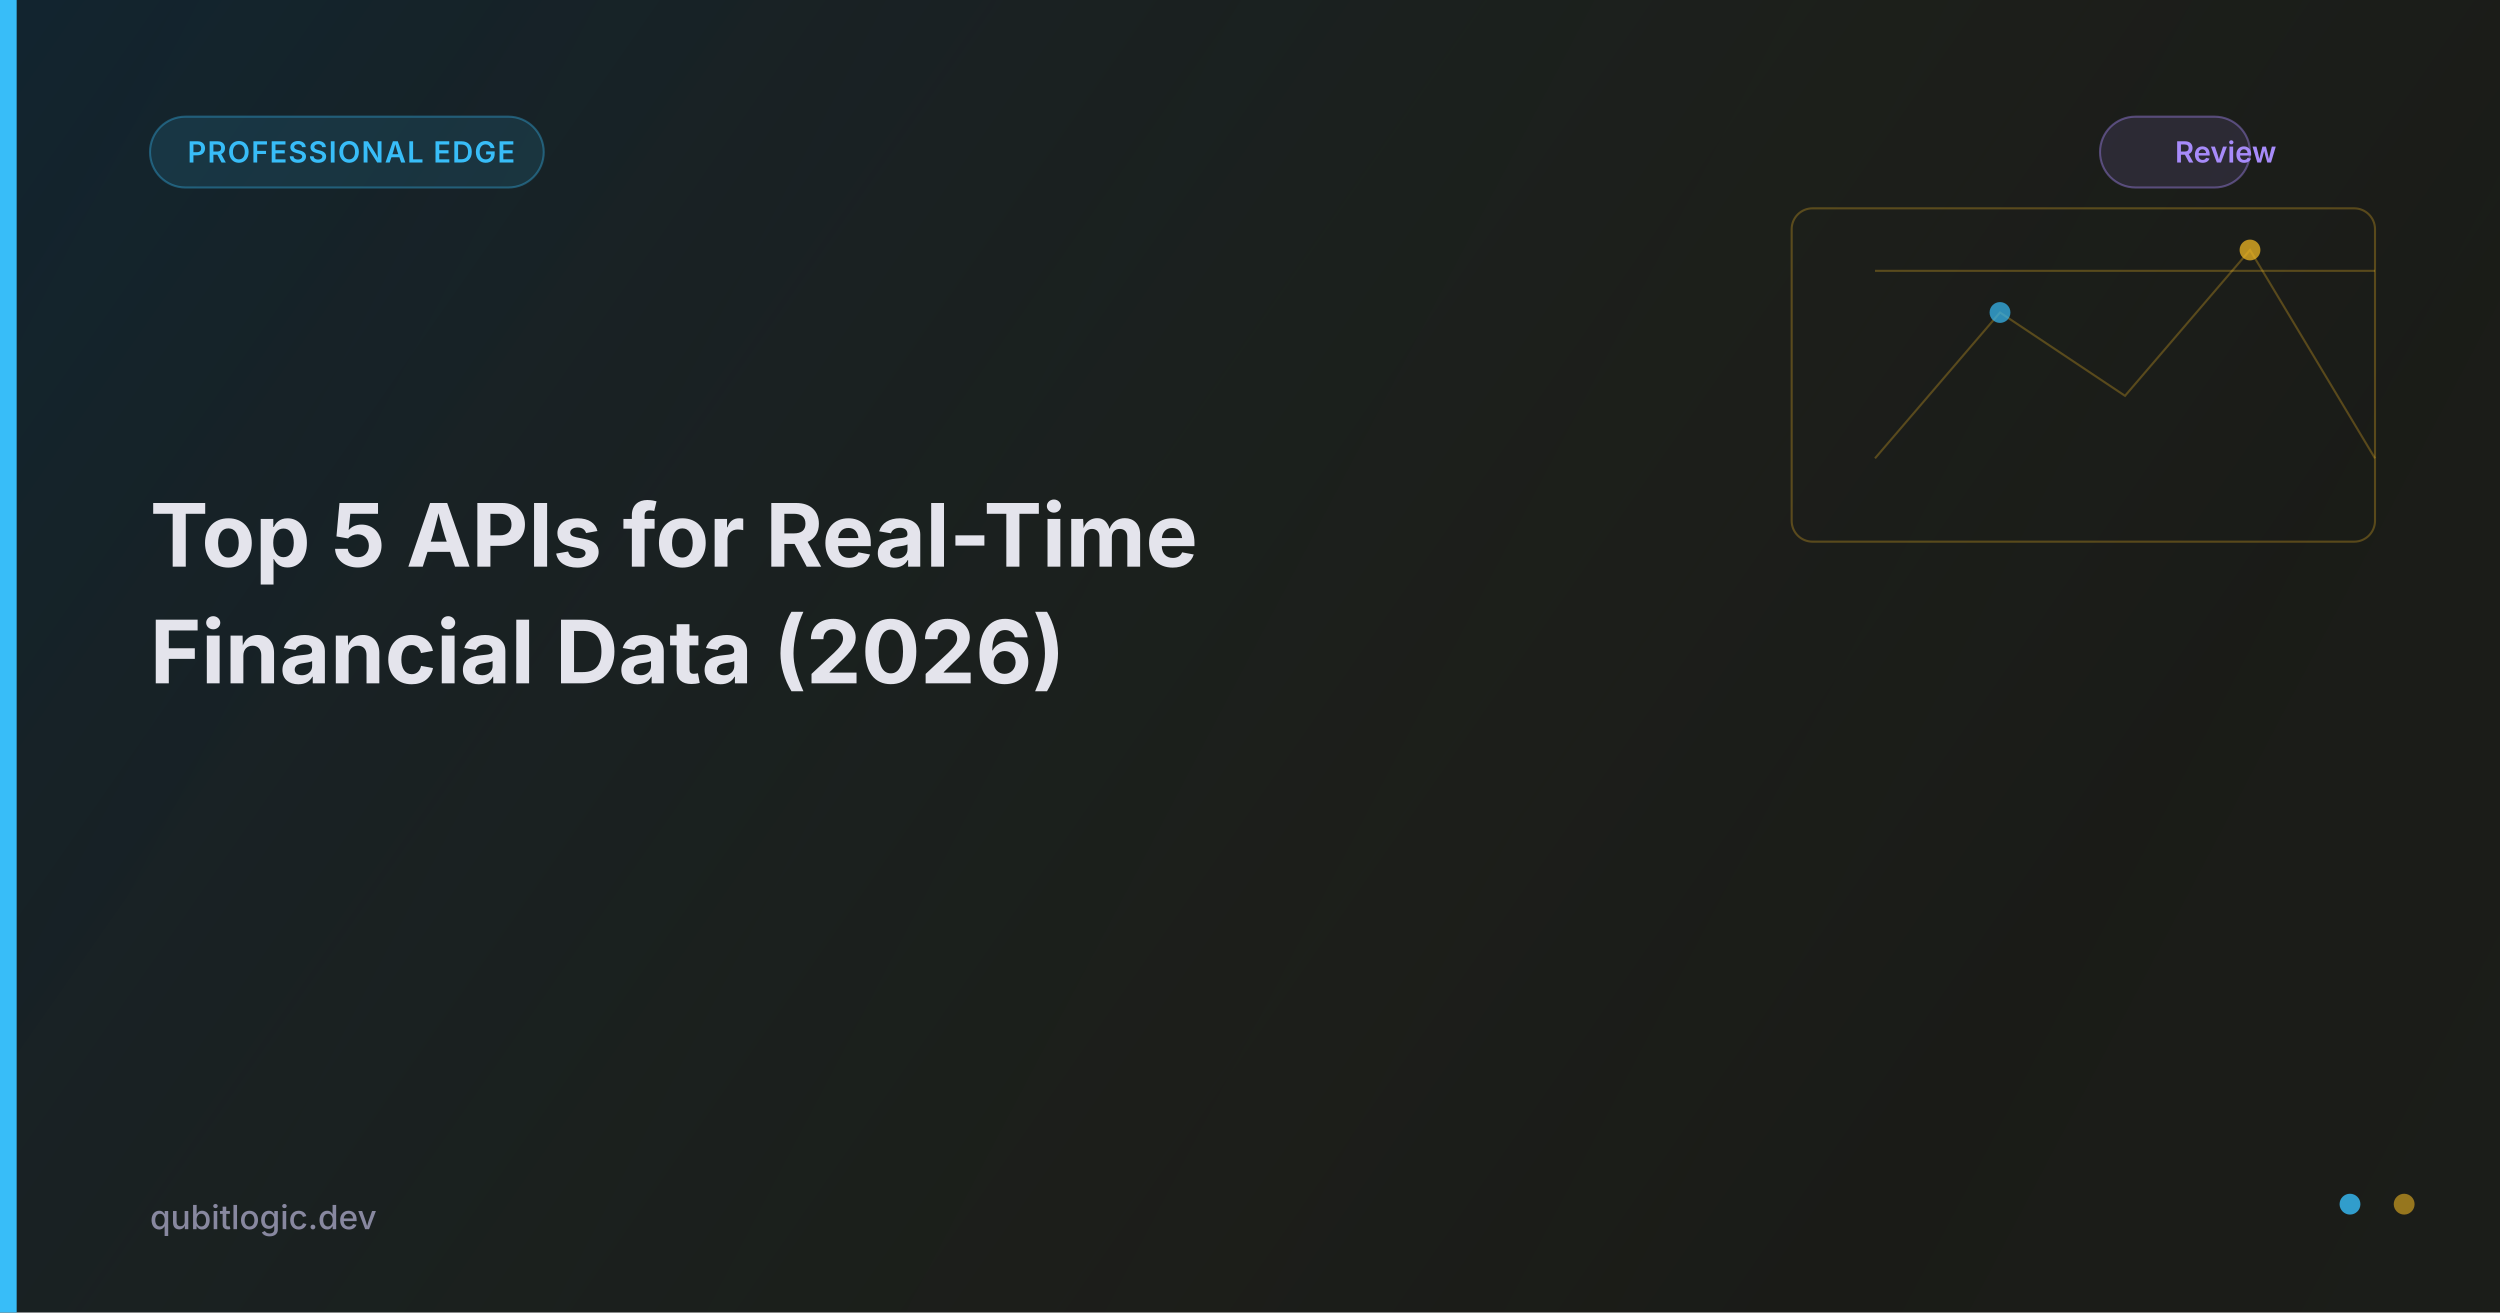
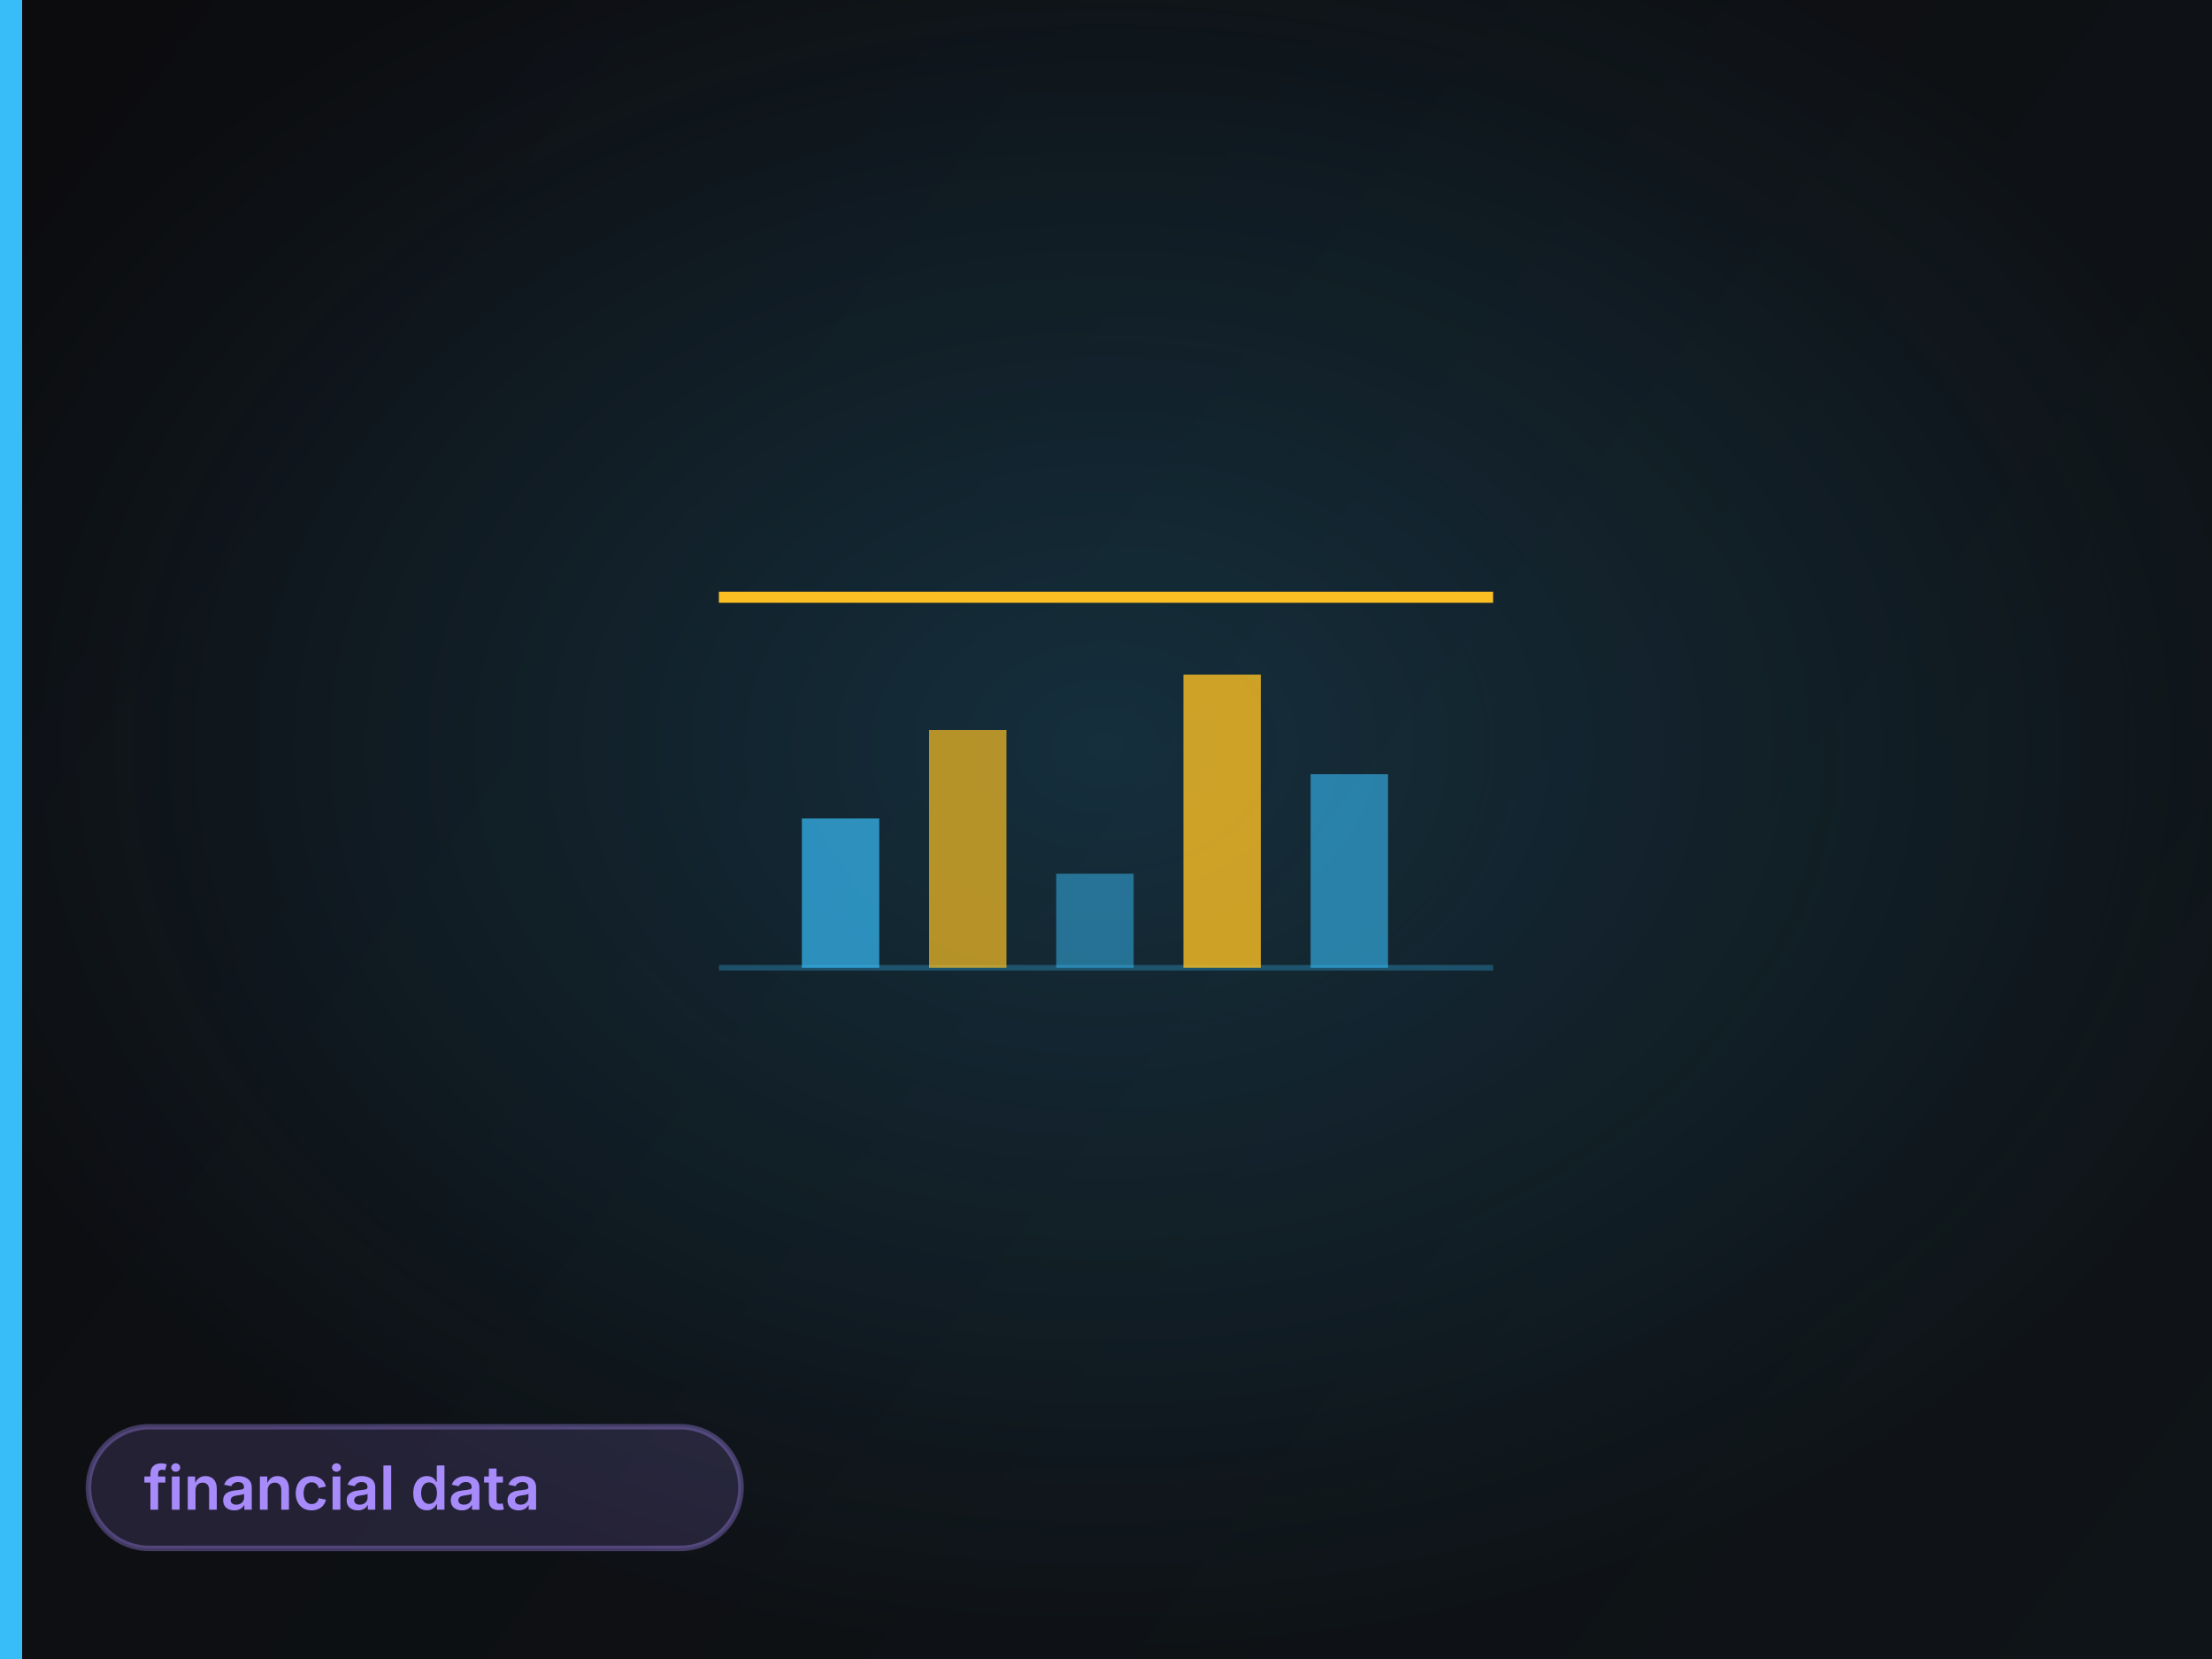
- <svg xmlns="http://www.w3.org/2000/svg" viewBox="0 0 1200 630" fill="none" role="img" aria-label="Top 5 APIs for Real-Time Financial Data (2026)">
+ <svg xmlns="http://www.w3.org/2000/svg" viewBox="0 0 400 300" fill="none" role="img" aria-label="Top 5 APIs for Real-Time Financial Data (2026)">
  <defs>
-     <linearGradient id="bg" x1="0" y1="0" x2="1200" y2="630" gradientUnits="userSpaceOnUse">
+     <linearGradient id="bg" x1="0" y1="0" x2="400" y2="300" gradientUnits="userSpaceOnUse">
      <stop stop-color="#0c0c0f" />
      <stop offset="1" stop-color="#0f1418" />
    </linearGradient>
-     <linearGradient id="glow" x1="0" y1="0" x2="900" y2="630" gradientUnits="userSpaceOnUse">
-       <stop stop-color="#38bdf8" stop-opacity="0.14" />
-       <stop offset="1" stop-color="#fbbf24" stop-opacity="0.05" />
-     </linearGradient>
+     <radialGradient id="glow" cx="50%" cy="45%" r="55%">
+       <stop stop-color="#38bdf8" stop-opacity="0.18" />
+       <stop offset="1" stop-color="#38bdf8" stop-opacity="0" />
+     </radialGradient>
  </defs>
-   <rect width="1200" height="630" fill="url(#bg)" />
-   <rect width="1200" height="630" fill="url(#glow)" />
-   <rect x="0" y="0" width="8" height="630" fill="#38bdf8" />
-   <g stroke="#fbbf24" stroke-opacity="0.28" stroke-width="1" fill="none">
-     <rect x="860" y="100" width="280" height="160" rx="10" />
-     <path d="M900 220 L960 150 L1020 190 L1080 120 L1140 220" />
-     <line x1="900" y1="130" x2="1140" y2="130" />
-   </g>
-   <circle cx="960" cy="150" r="5" fill="#38bdf8" fill-opacity="0.7" />
-   <circle cx="1080" cy="120" r="5" fill="#fbbf24" fill-opacity="0.7" />
-   <rect x="72" y="56" width="189" height="34" rx="17" fill="#38bdf8" fill-opacity="0.12" stroke="#38bdf8" stroke-opacity="0.35" />
-   <text x="90" y="78" fill="#38bdf8" font-family="Inter, system-ui, sans-serif" font-size="14" font-weight="600" letter-spacing="0.04em">PROFESSIONAL EDGE</text>
-   <rect x="1008" y="56" width="72" height="34" rx="17" fill="#a78bfa" fill-opacity="0.12" stroke="#a78bfa" stroke-opacity="0.4" />
-   <text x="1044" y="78" fill="#a78bfa" font-family="Inter, system-ui, sans-serif" font-size="14" font-weight="600">Review</text>
-   <text x="72" y="272" fill="#e4e4ec" font-family="Inter, system-ui, sans-serif" font-size="42" font-weight="700">Top 5 APIs for Real-Time</text>
-   <text x="72" y="328" fill="#e4e4ec" font-family="Inter, system-ui, sans-serif" font-size="42" font-weight="700">Financial Data (2026)</text>
-   <text x="72" y="590" fill="#8888a0" font-family="Inter, system-ui, sans-serif" font-size="16" font-weight="500">qubitlogic.dev</text>
-   <circle cx="1128" cy="578" r="5" fill="#38bdf8" fill-opacity="0.8" />
-   <circle cx="1154" cy="578" r="5" fill="#fbbf24" fill-opacity="0.55" />
+   <rect width="400" height="300" fill="url(#bg)" />
+   <rect width="400" height="300" fill="url(#glow)" />
+   <rect x="0" y="0" width="4" height="300" fill="#38bdf8" />
+   <line x1="130" y1="175" x2="270" y2="175" stroke="#38bdf8" stroke-opacity="0.3" stroke-width="1" />
+   <rect x="145" y="148" width="14" height="27" fill="#38bdf8" fill-opacity="0.7" />
+   <rect x="168" y="132" width="14" height="43" fill="#fbbf24" fill-opacity="0.7" />
+   <rect x="191" y="158" width="14" height="17" fill="#38bdf8" fill-opacity="0.5" />
+   <rect x="214" y="122" width="14" height="53" fill="#fbbf24" fill-opacity="0.8" />
+   <rect x="237" y="140" width="14" height="35" fill="#38bdf8" fill-opacity="0.6" />
+   <path d="M130 108 H270" stroke="#fbbf24" stroke-width="2" />
+   <rect x="16" y="258" width="118" height="22" rx="11" fill="#a78bfa" fill-opacity="0.15" stroke="#a78bfa" stroke-opacity="0.35" />
+   <text x="26" y="273" fill="#a78bfa" font-family="Inter, system-ui, sans-serif" font-size="11" font-weight="600">financial data</text>
</svg>
